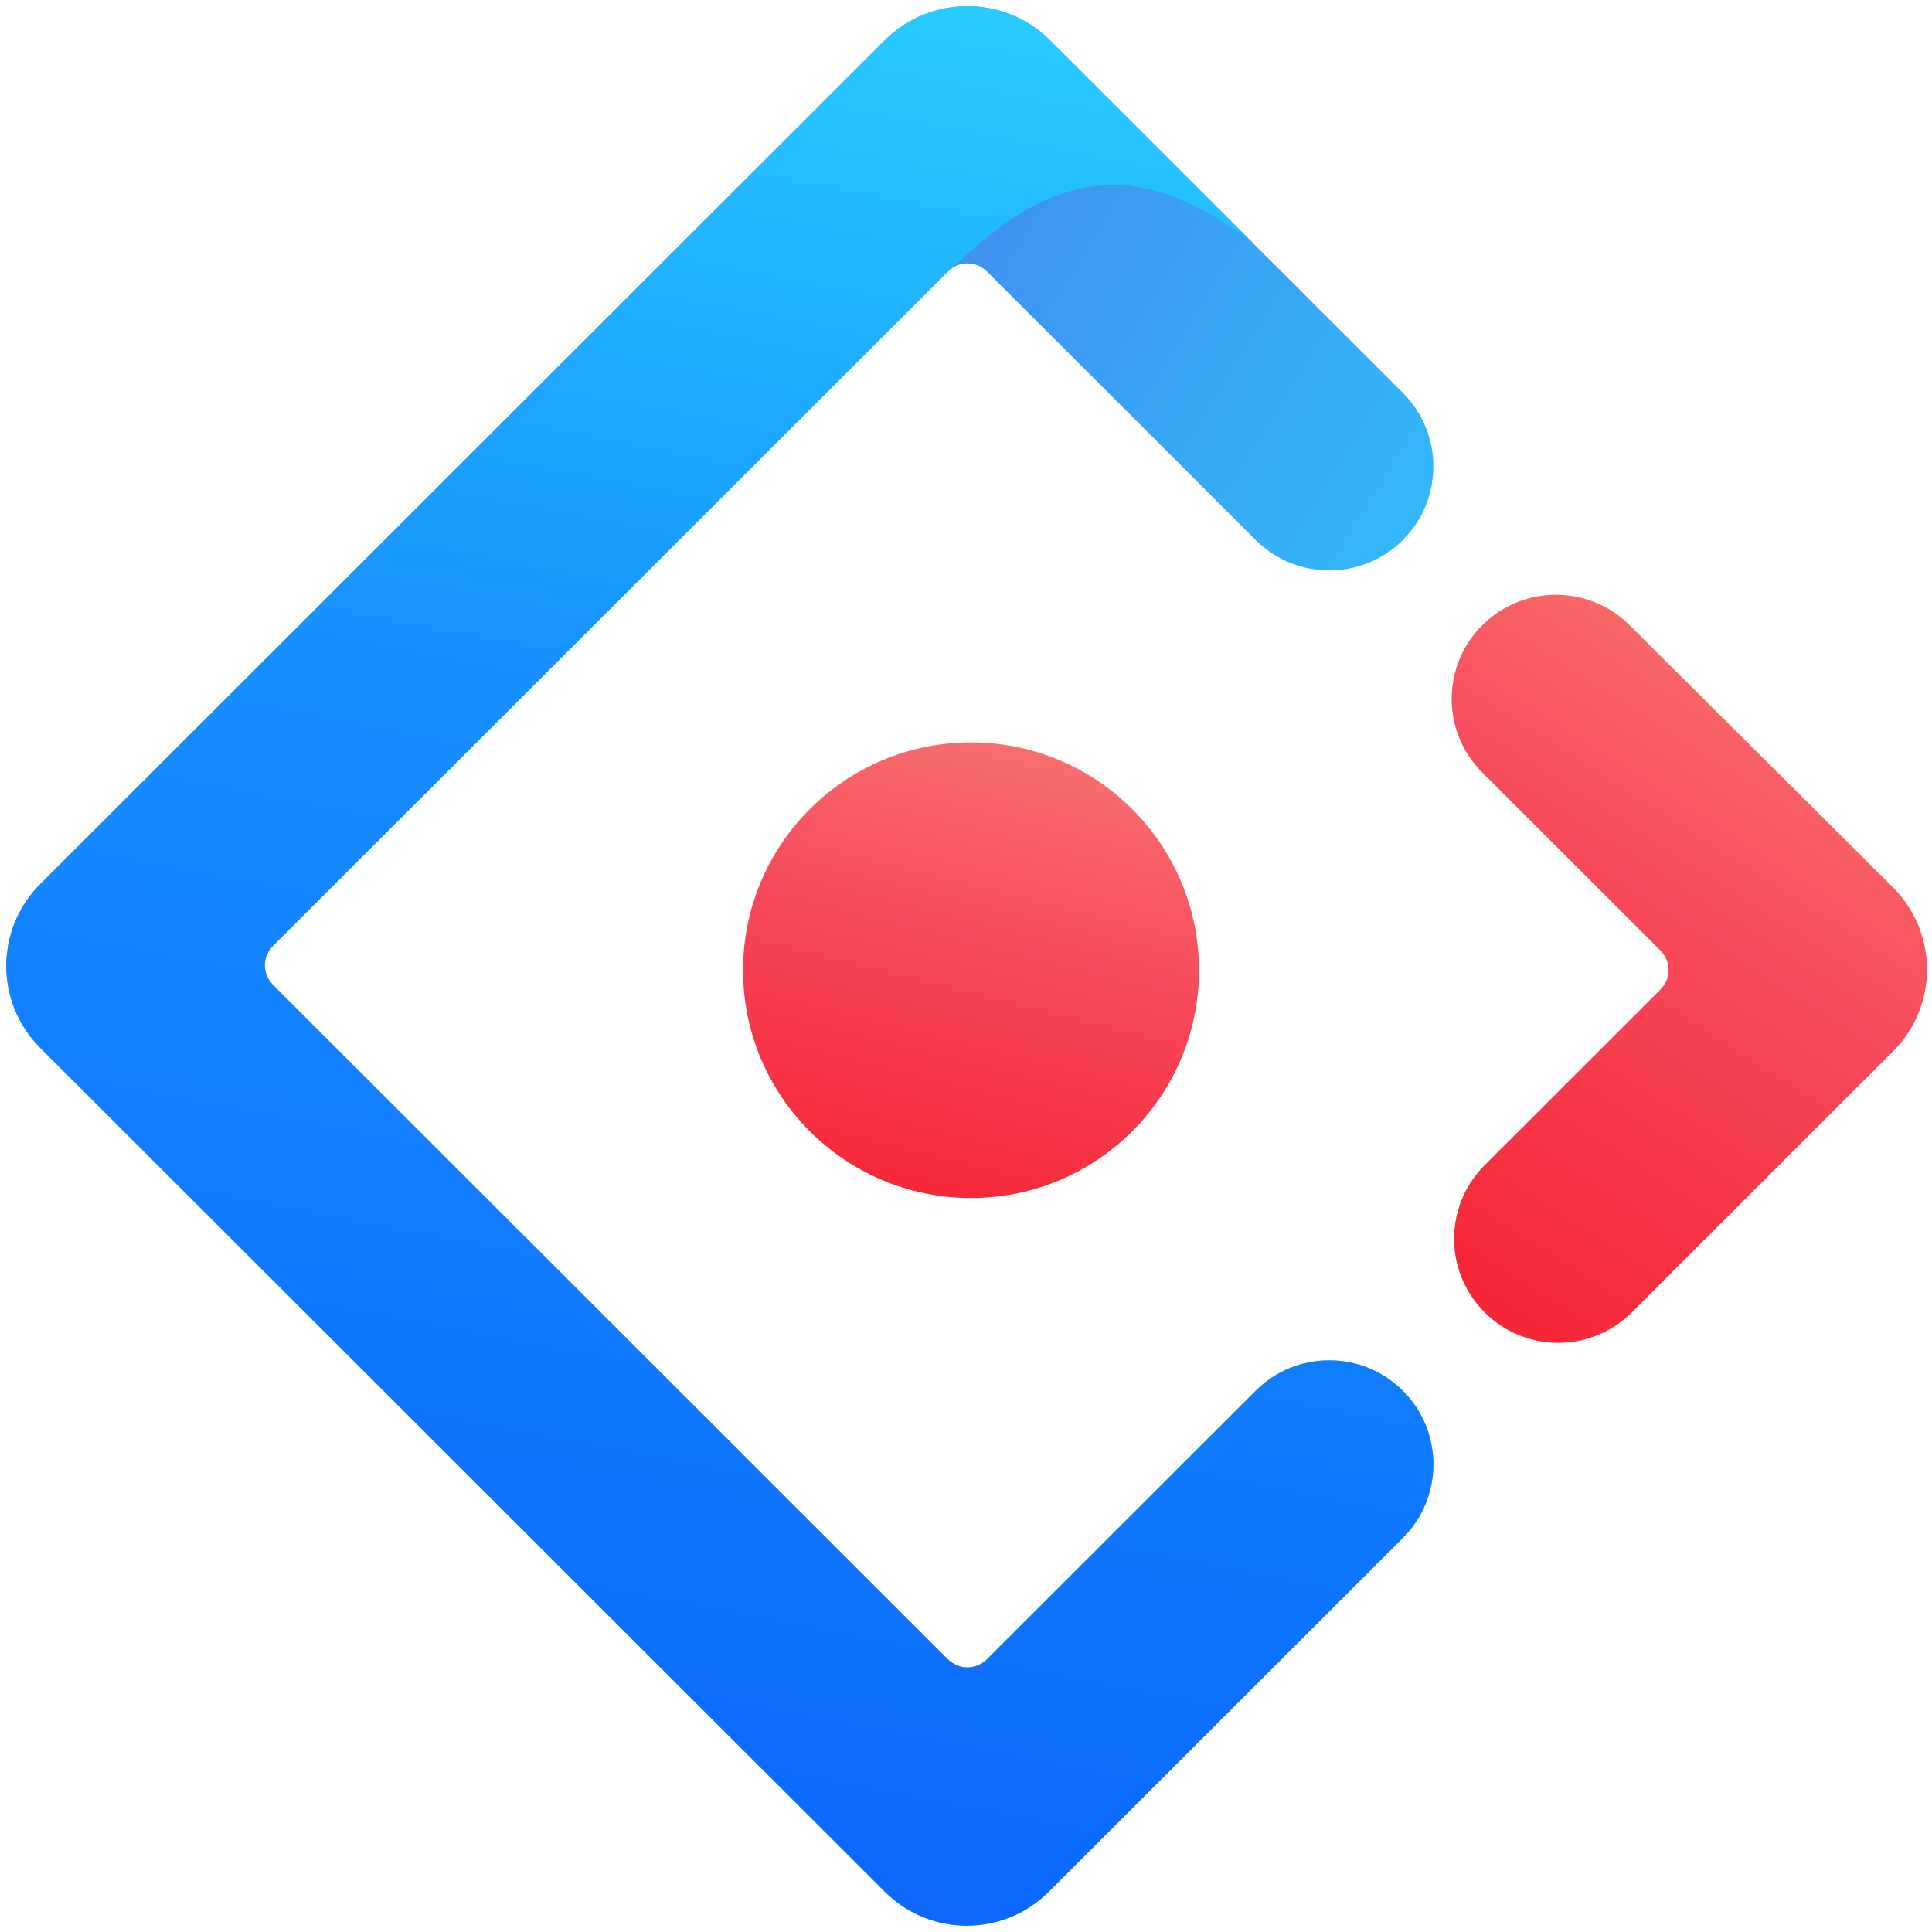
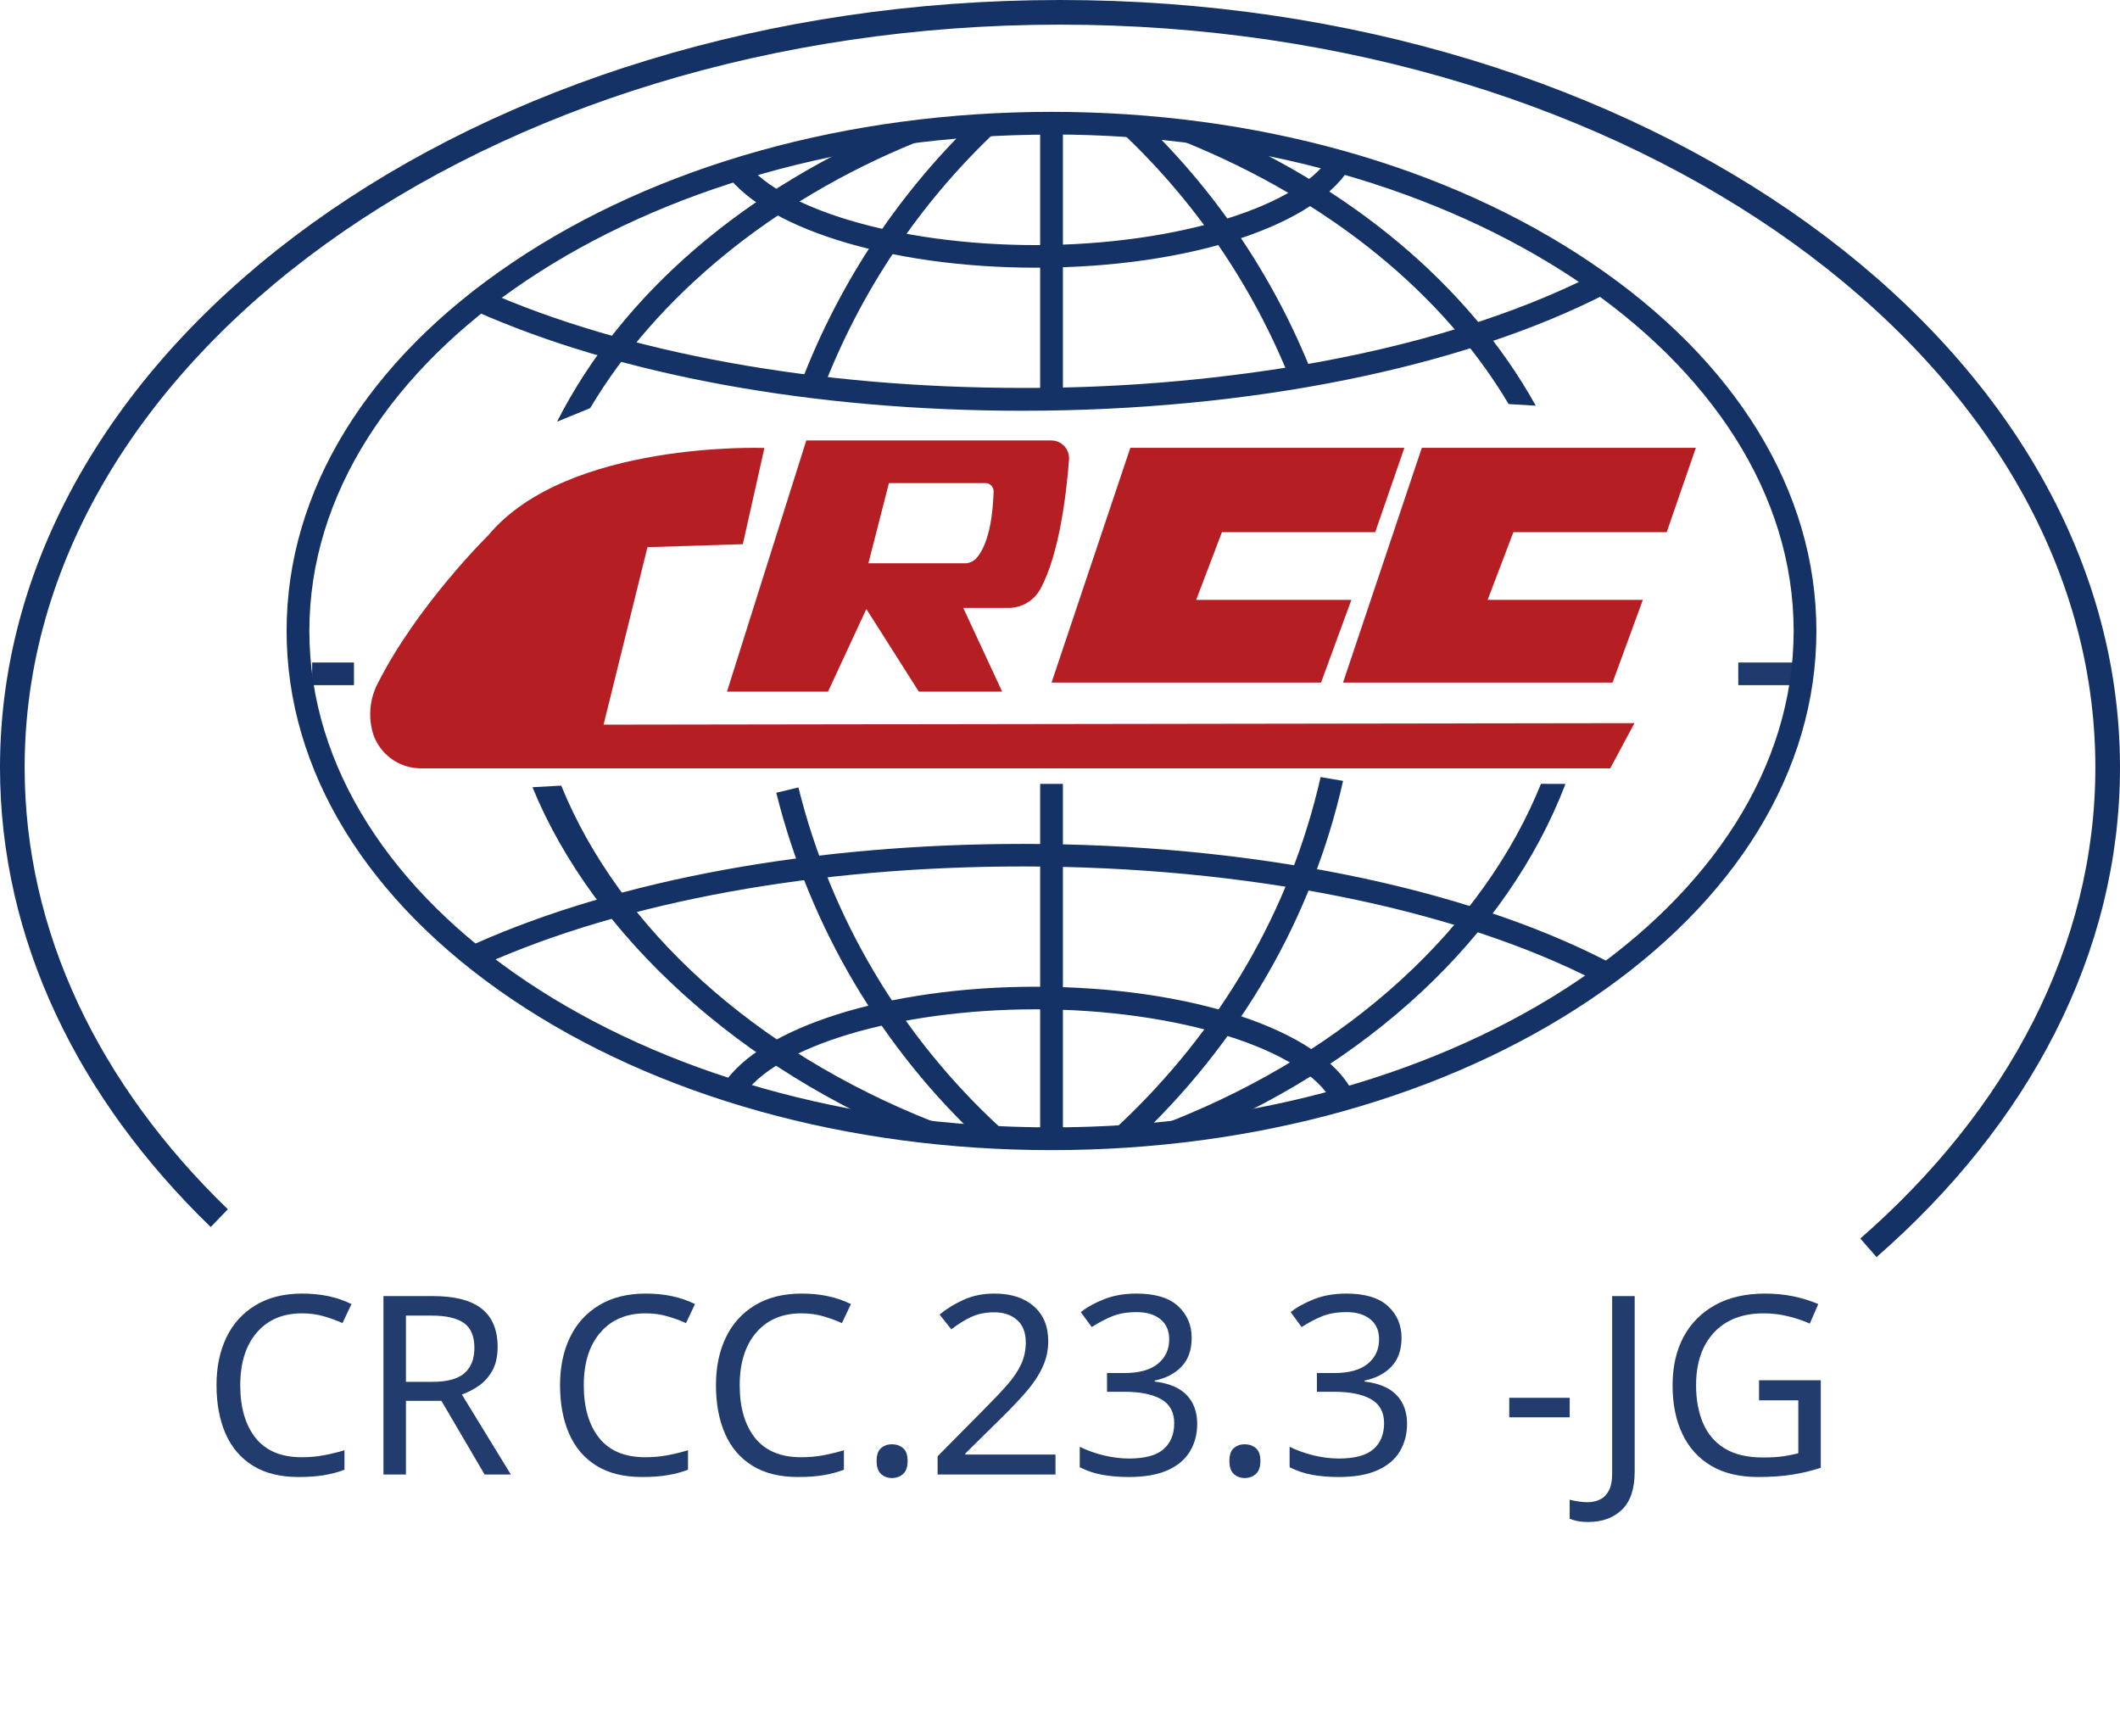
- <svg xmlns="http://www.w3.org/2000/svg" width="200px" height="200px" viewBox="0 0 200 200" version="1.1">
+ <svg xmlns="http://www.w3.org/2000/svg" viewBox="0 0 516.16 422.54">
  <defs>
-     <linearGradient x1="62.102%" y1="0%" x2="108.197%" y2="37.864%" id="linearGradient-1">
-       <stop stop-color="#4285EB" offset="0%" />
-       <stop stop-color="#2EC7FF" offset="100%" />
-     </linearGradient>
-     <linearGradient x1="69.644%" y1="0%" x2="54.043%" y2="108.457%" id="linearGradient-2">
-       <stop stop-color="#29CDFF" offset="0%" />
-       <stop stop-color="#148EFF" offset="37.86%" />
-       <stop stop-color="#0A60FF" offset="100%" />
-     </linearGradient>
-     <linearGradient x1="69.691%" y1="-12.974%" x2="16.723%" y2="117.391%" id="linearGradient-3">
-       <stop stop-color="#FA816E" offset="0%" />
-       <stop stop-color="#F74A5C" offset="41.473%" />
-       <stop stop-color="#F51D2C" offset="100%" />
-     </linearGradient>
-     <linearGradient x1="68.128%" y1="-35.691%" x2="30.44%" y2="114.943%" id="linearGradient-4">
-       <stop stop-color="#FA8E7D" offset="0%" />
-       <stop stop-color="#F74A5C" offset="51.264%" />
-       <stop stop-color="#F51D2C" offset="100%" />
-     </linearGradient>
+     <style>.cls-1{fill:#143265;}.cls-2{fill:#1e396c;}.cls-3{fill:#183468;}.cls-4{fill:#b51e23;fill-rule:evenodd;}.cls-5{font-size:60.83px;fill:#223c6e;font-family:NotoSansHans-Black-GBpc-EUC-H, Noto Sans S Chinese;}.cls-6{letter-spacing:-0.04em;}.cls-7{letter-spacing:-0.02em;}.cls-8{letter-spacing:0em;}.cls-9{fill:none;stroke:#153266;stroke-miterlimit:10;stroke-width:6px;}</style>
  </defs>
-   <g id="Page-1" stroke="none" stroke-width="1" fill="none" fill-rule="evenodd">
-     <g id="logo" transform="translate(-20, -20)">
-       <g id="Group-28-Copy-5" transform="translate(20, 20)">
-         <g id="Group-27-Copy-3">
-           <g id="Group-25" fill-rule="nonzero">
-             <g id="2">
-               <path d="M91.588,4.177 L4.18,91.513 C-0.519,96.208 -0.519,103.792 4.18,108.487 L91.588,195.823 C96.287,200.519 103.877,200.519 108.577,195.823 L145.225,159.205 C149.434,155 149.434,148.182 145.225,143.977 C141.017,139.772 134.194,139.772 129.985,143.977 L102.202,171.737 C101.032,172.906 99.257,172.906 98.088,171.737 L28.286,101.993 C27.116,100.824 27.116,99.051 28.286,97.882 L98.088,28.138 C99.257,26.969 101.032,26.969 102.202,28.138 L129.985,55.898 C134.194,60.103 141.017,60.103 145.225,55.898 C149.434,51.693 149.434,44.876 145.225,40.671 L108.581,4.056 C103.862,-0.538 96.269,-0.501 91.588,4.177 Z" id="Shape" fill="url(#linearGradient-1)" />
-               <path d="M91.588,4.177 L4.18,91.513 C-0.519,96.208 -0.519,103.792 4.18,108.487 L91.588,195.823 C96.287,200.519 103.877,200.519 108.577,195.823 L145.225,159.205 C149.434,155 149.434,148.182 145.225,143.977 C141.017,139.772 134.194,139.772 129.985,143.977 L102.202,171.737 C101.032,172.906 99.257,172.906 98.088,171.737 L28.286,101.993 C27.116,100.824 27.116,99.051 28.286,97.882 L98.088,28.138 C101,25.627 105.752,20.542 112.73,19.352 C117.916,18.469 123.585,20.414 129.739,25.189 C125.625,21.078 118.572,14.034 108.581,4.056 C103.862,-0.538 96.269,-0.501 91.588,4.177 Z" id="Shape" fill="url(#linearGradient-2)" />
-             </g>
-             <path d="M153.686,135.855 C157.894,140.06 164.717,140.06 168.926,135.855 L195.96,108.843 C200.659,104.147 200.659,96.564 195.961,91.869 L168.691,64.718 C164.472,60.518 157.647,60.524 153.436,64.732 C149.227,68.937 149.227,75.754 153.436,79.959 L171.854,98.362 C173.024,99.531 173.024,101.305 171.854,102.473 L153.686,120.627 C149.477,124.832 149.477,131.65 153.686,135.855 Z" id="Shape" fill="url(#linearGradient-3)" />
-           </g>
-           <ellipse id="Combined-Shape" fill="url(#linearGradient-4)" cx="100.519" cy="100.437" rx="23.6" ry="23.581" />
-         </g>
-       </g>
+   <g id="图层_2" data-name="图层 2">
+     <g id="图层_1-2" data-name="图层 1">
+       <path class="cls-1" d="M252.19,65.17c-36,0-67.37-9.9-76.27-24.08l4.7-2.92c7.82,12.46,37.92,21.5,71.57,21.5,34.48,0,65.49-9.67,72.15-22.49l4.92,2.53C321.48,54.7,289.79,65.17,252.19,65.17Z" />
+       <rect class="cls-2" x="423.22" y="161.29" width="16.9" height="5.51" />
+       <rect class="cls-3" x="76" y="161.29" width="10.18" height="5.51" />
+       <path class="cls-1" d="M256,280c-49.55,0-96.18-13-131.29-36.68C89.3,219.41,69.78,187.56,69.78,153.6s19.52-65.81,55-89.69C159.84,40.26,206.47,27.23,256,27.23s96.18,13,131.29,36.68c35.43,23.88,54.95,55.73,54.95,89.69s-19.52,65.81-54.95,89.69C352.2,266.94,305.58,280,256,280Zm0-247.23C156.38,32.74,75.32,87,75.32,153.6S156.38,274.46,256,274.46s180.7-54.22,180.7-120.86S355.66,32.74,256,32.74Z" />
+       <path class="cls-1" d="M200.25,95.05l-5.19-1.94A175.67,175.67,0,0,1,238.65,28l3.82,4A170.11,170.11,0,0,0,200.25,95.05Z" />
+       <path class="cls-1" d="M239.59,278.36A173.08,173.08,0,0,1,189,193l5.39-1.3a167.38,167.38,0,0,0,49,82.69Z" />
+       <path class="cls-1" d="M327,190.11c-7.5,33.35-25.07,63.85-51.26,88.25l-3.79-4c25.29-23.56,42.28-53,49.58-85.18" />
+       <path class="cls-1" d="M314,92.09A168.67,168.67,0,0,0,272.85,32l3.82-4a174,174,0,0,1,43,63.45" />
+       <path class="cls-1" d="M135.62,102.66c15.87-31.22,45.91-57,85.24-73.09L223,34.66C187.8,49,159.72,72.38,143.69,99.36" />
+       <path class="cls-1" d="M225,278.12c-44.58-17.64-80.52-50.23-95.36-86.47l7-.39C150.87,226.12,183.82,255.92,227,273Z" />
+       <path class="cls-1" d="M381.15,190.85c-14.06,36.81-47.94,69-94.07,87.27L285,273c43.85-17.35,76.24-47.6,90.18-82.17" />
+       <path class="cls-1" d="M367.31,98.37c-15.83-26.63-43.12-49.21-78.63-63.71l2.1-5.09c38.07,15.54,67,40.16,83.14,69.2" />
+       <path class="cls-1" d="M316.22,89c27.93-4.73,52.94-12.4,72.61-22.54l2.56,4.88C356.11,89.52,304.22,100,249,100c-50.83,0-98.2-8.64-133.4-24.32l2.27-5C152.4,86,199,94.44,249,94.44A405.23,405.23,0,0,0,316.22,89" />
+       <path class="cls-1" d="M324.34,268.21c-6.66-12.82-37.67-22.49-72.15-22.49-33.65,0-63.75,9-71.57,21.49l-4.7-2.91c8.9-14.18,40.26-24.08,76.27-24.08,37.6,0,69.29,10.47,77.07,25.46Z" />
+       <path class="cls-1" d="M388.83,238.94c-34.51-17.79-85.47-28-139.8-28-50.07,0-96.63,8.46-131.13,23.83l-2.27-5c35.2-15.68,82.57-24.32,133.4-24.32,55.19,0,107.08,10.43,142.36,28.61Z" />
+       <rect class="cls-1" x="253.25" y="190.84" width="5.54" height="86.38" />
+       <rect class="cls-1" x="253.25" y="29.99" width="5.54" height="67.15" />
+       <path class="cls-4" d="M186.11,109.06s-48-1.83-67.21,21.24c0,0-17.19,16.88-26.87,35.95a16.31,16.31,0,0,0-1.16,12.48c.09.27.19.55.3.82a12.26,12.26,0,0,0,11.48,7.5h289.4l5.9-11-251,.37,10.69-43.21,23.22-.73Z" />
+       <path class="cls-4" d="M256,107.23H196.31L177,168.38H201.6l9.33-20.12,12.78,20.12H244L234.53,148h11a8.84,8.84,0,0,0,7.75-4.57c4.76-8.67,6.43-24,7-31.6A4.33,4.33,0,0,0,256,107.23Zm-18.3,28.7a3.88,3.88,0,0,1-2.86,1.21H211.43l5-19.53h23.49a2,2,0,0,1,2,2C241.6,129.86,239.32,134.15,237.68,135.93Z" />
+       <polygon class="cls-4" points="334.82 129.57 341.92 109.03 275.2 109.03 256.02 166.18 321.64 166.18 329.02 146.04 291.23 146.04 297.5 129.57 334.82 129.57" />
+       <polygon class="cls-4" points="405.79 129.57 412.89 109.03 346.17 109.03 326.99 166.18 392.61 166.18 399.99 146.04 362.2 146.04 368.46 129.57 405.79 129.57" />
+       <text class="cls-5" transform="translate(49.01 358.97)">CR<tspan class="cls-6" x="83.64" y="0">C</tspan>
+         <tspan x="121.6" y="0">C.23.3</tspan>
+         <tspan class="cls-7" x="316.01" y="0">-</tspan>
+         <tspan class="cls-8" x="337.91" y="0">JG</tspan>
+       </text>
+       <path class="cls-9" d="M53.39,296.56C21.73,265.93,3,228,3,186.84,3,85.31,117.2,3,258.08,3S513.16,85.31,513.16,186.84c0,44.42-21.86,85.16-58.25,116.94" />
    </g>
  </g>
</svg>
